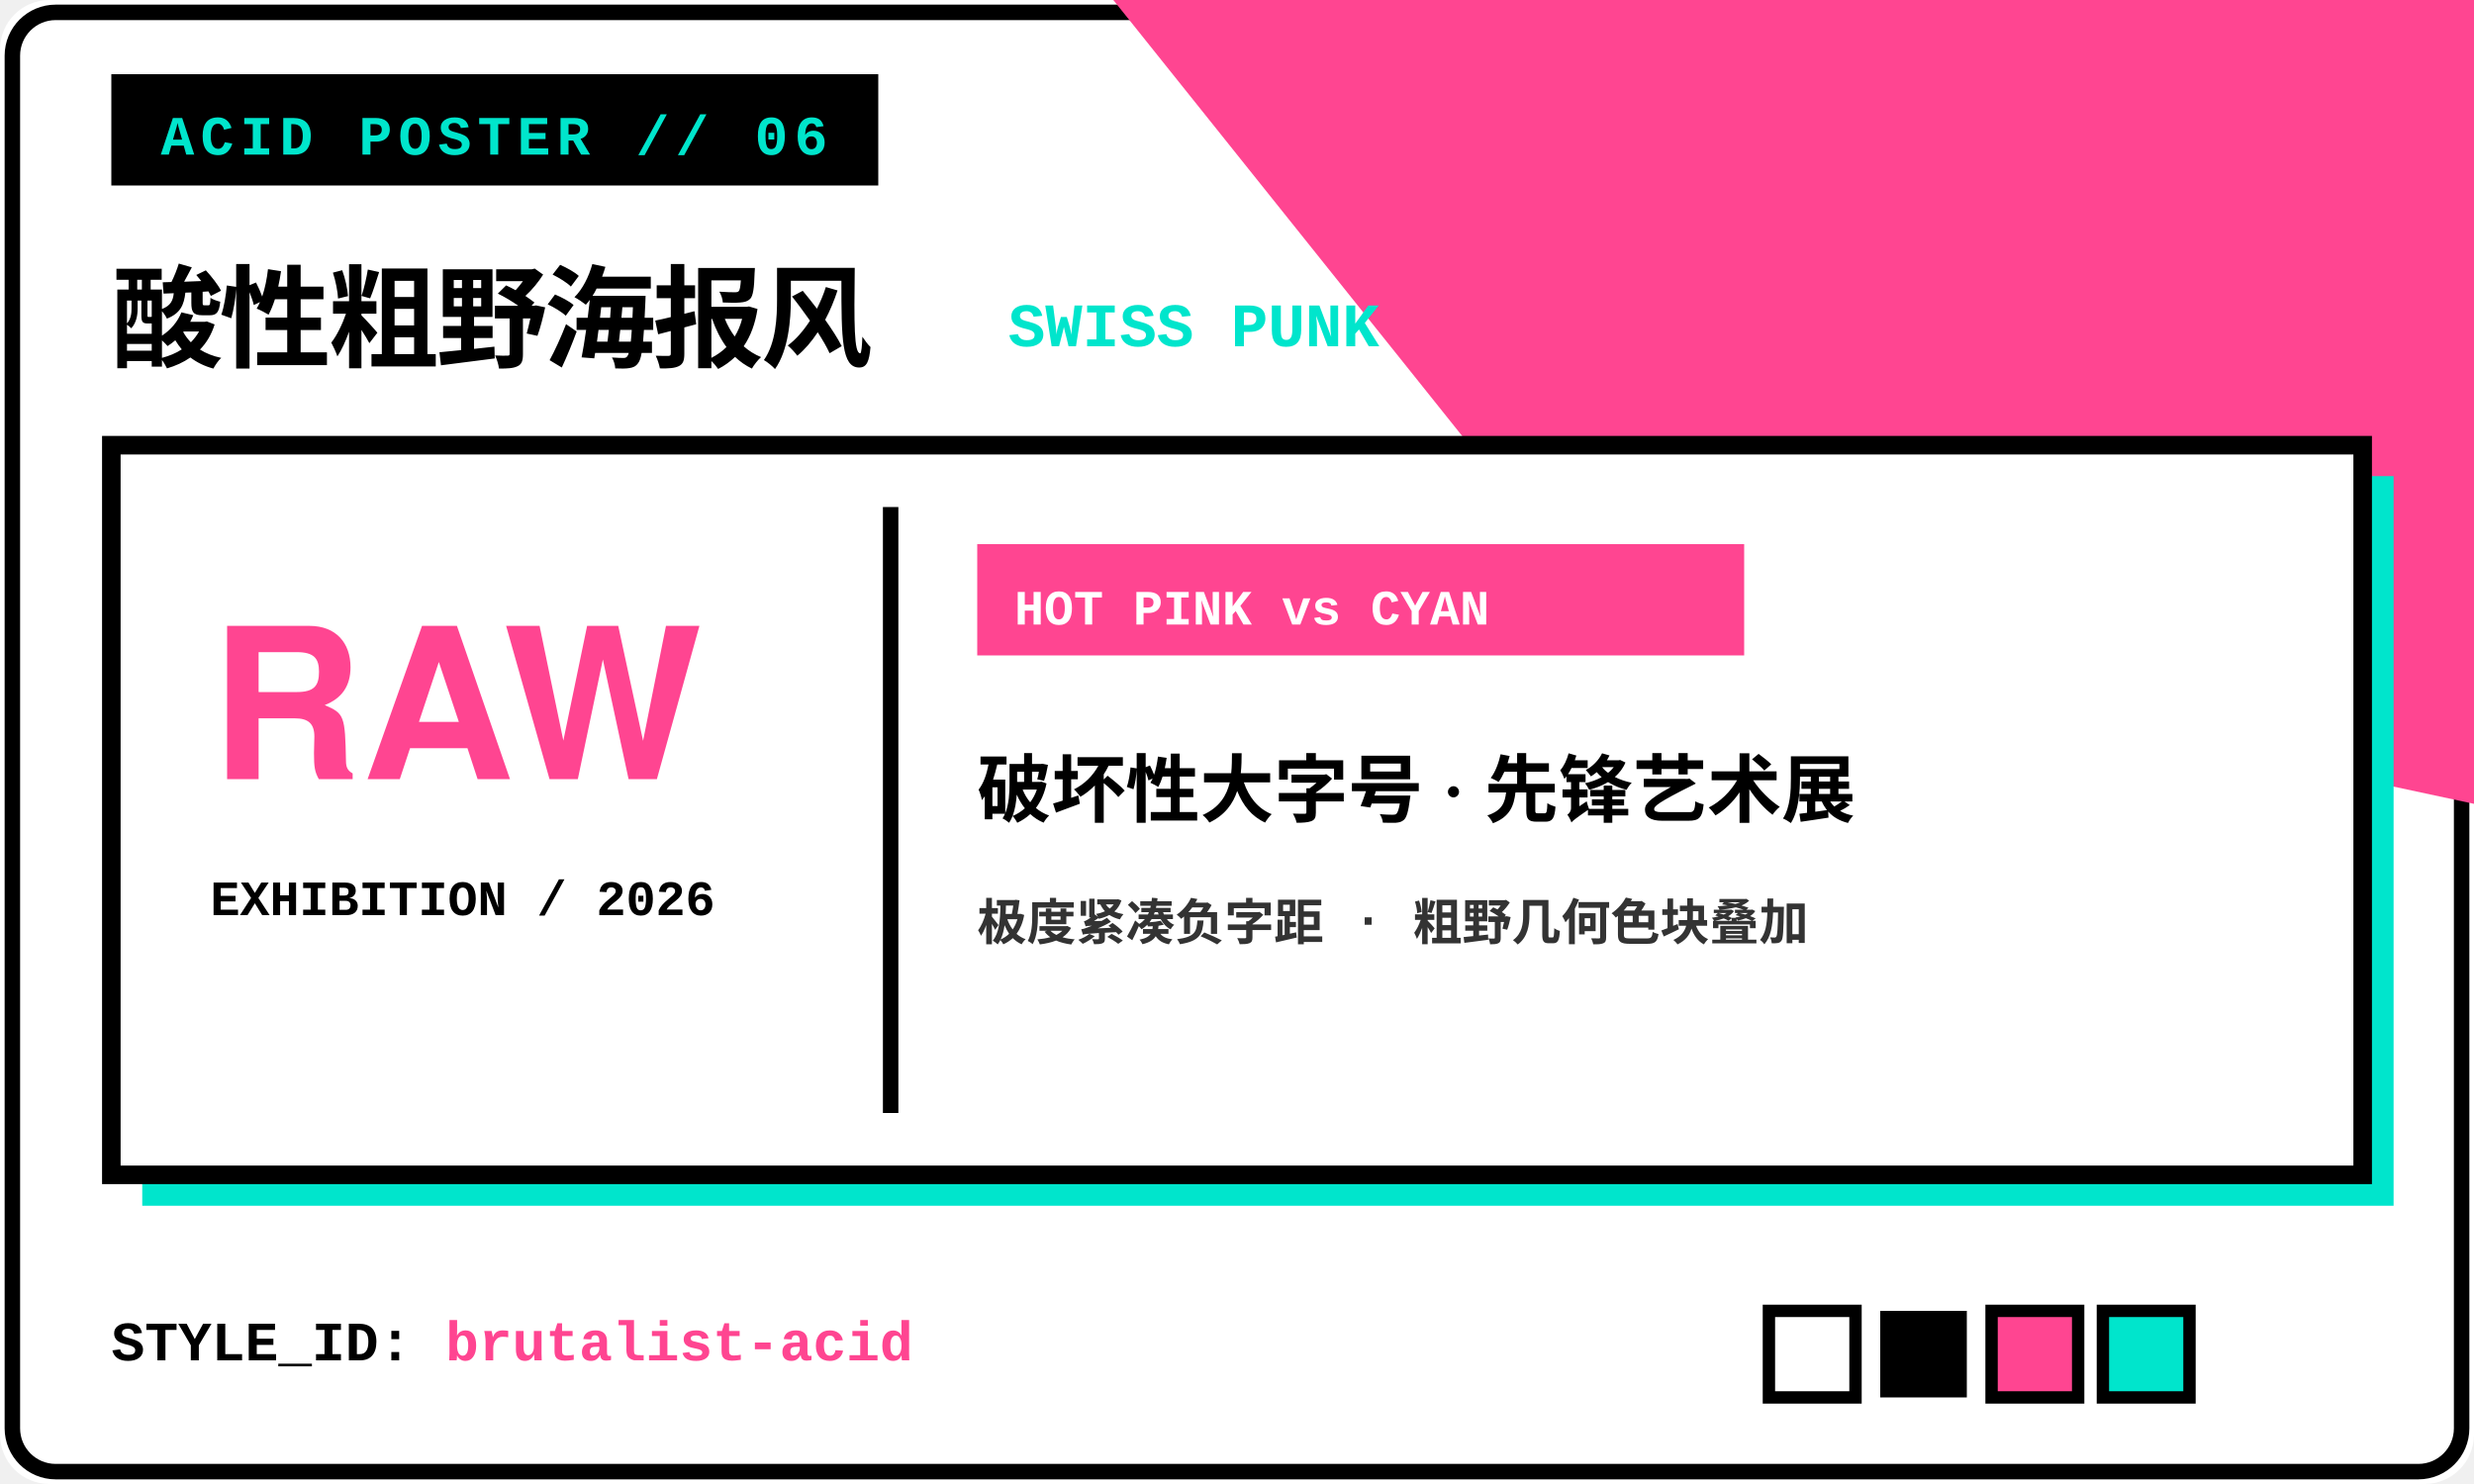
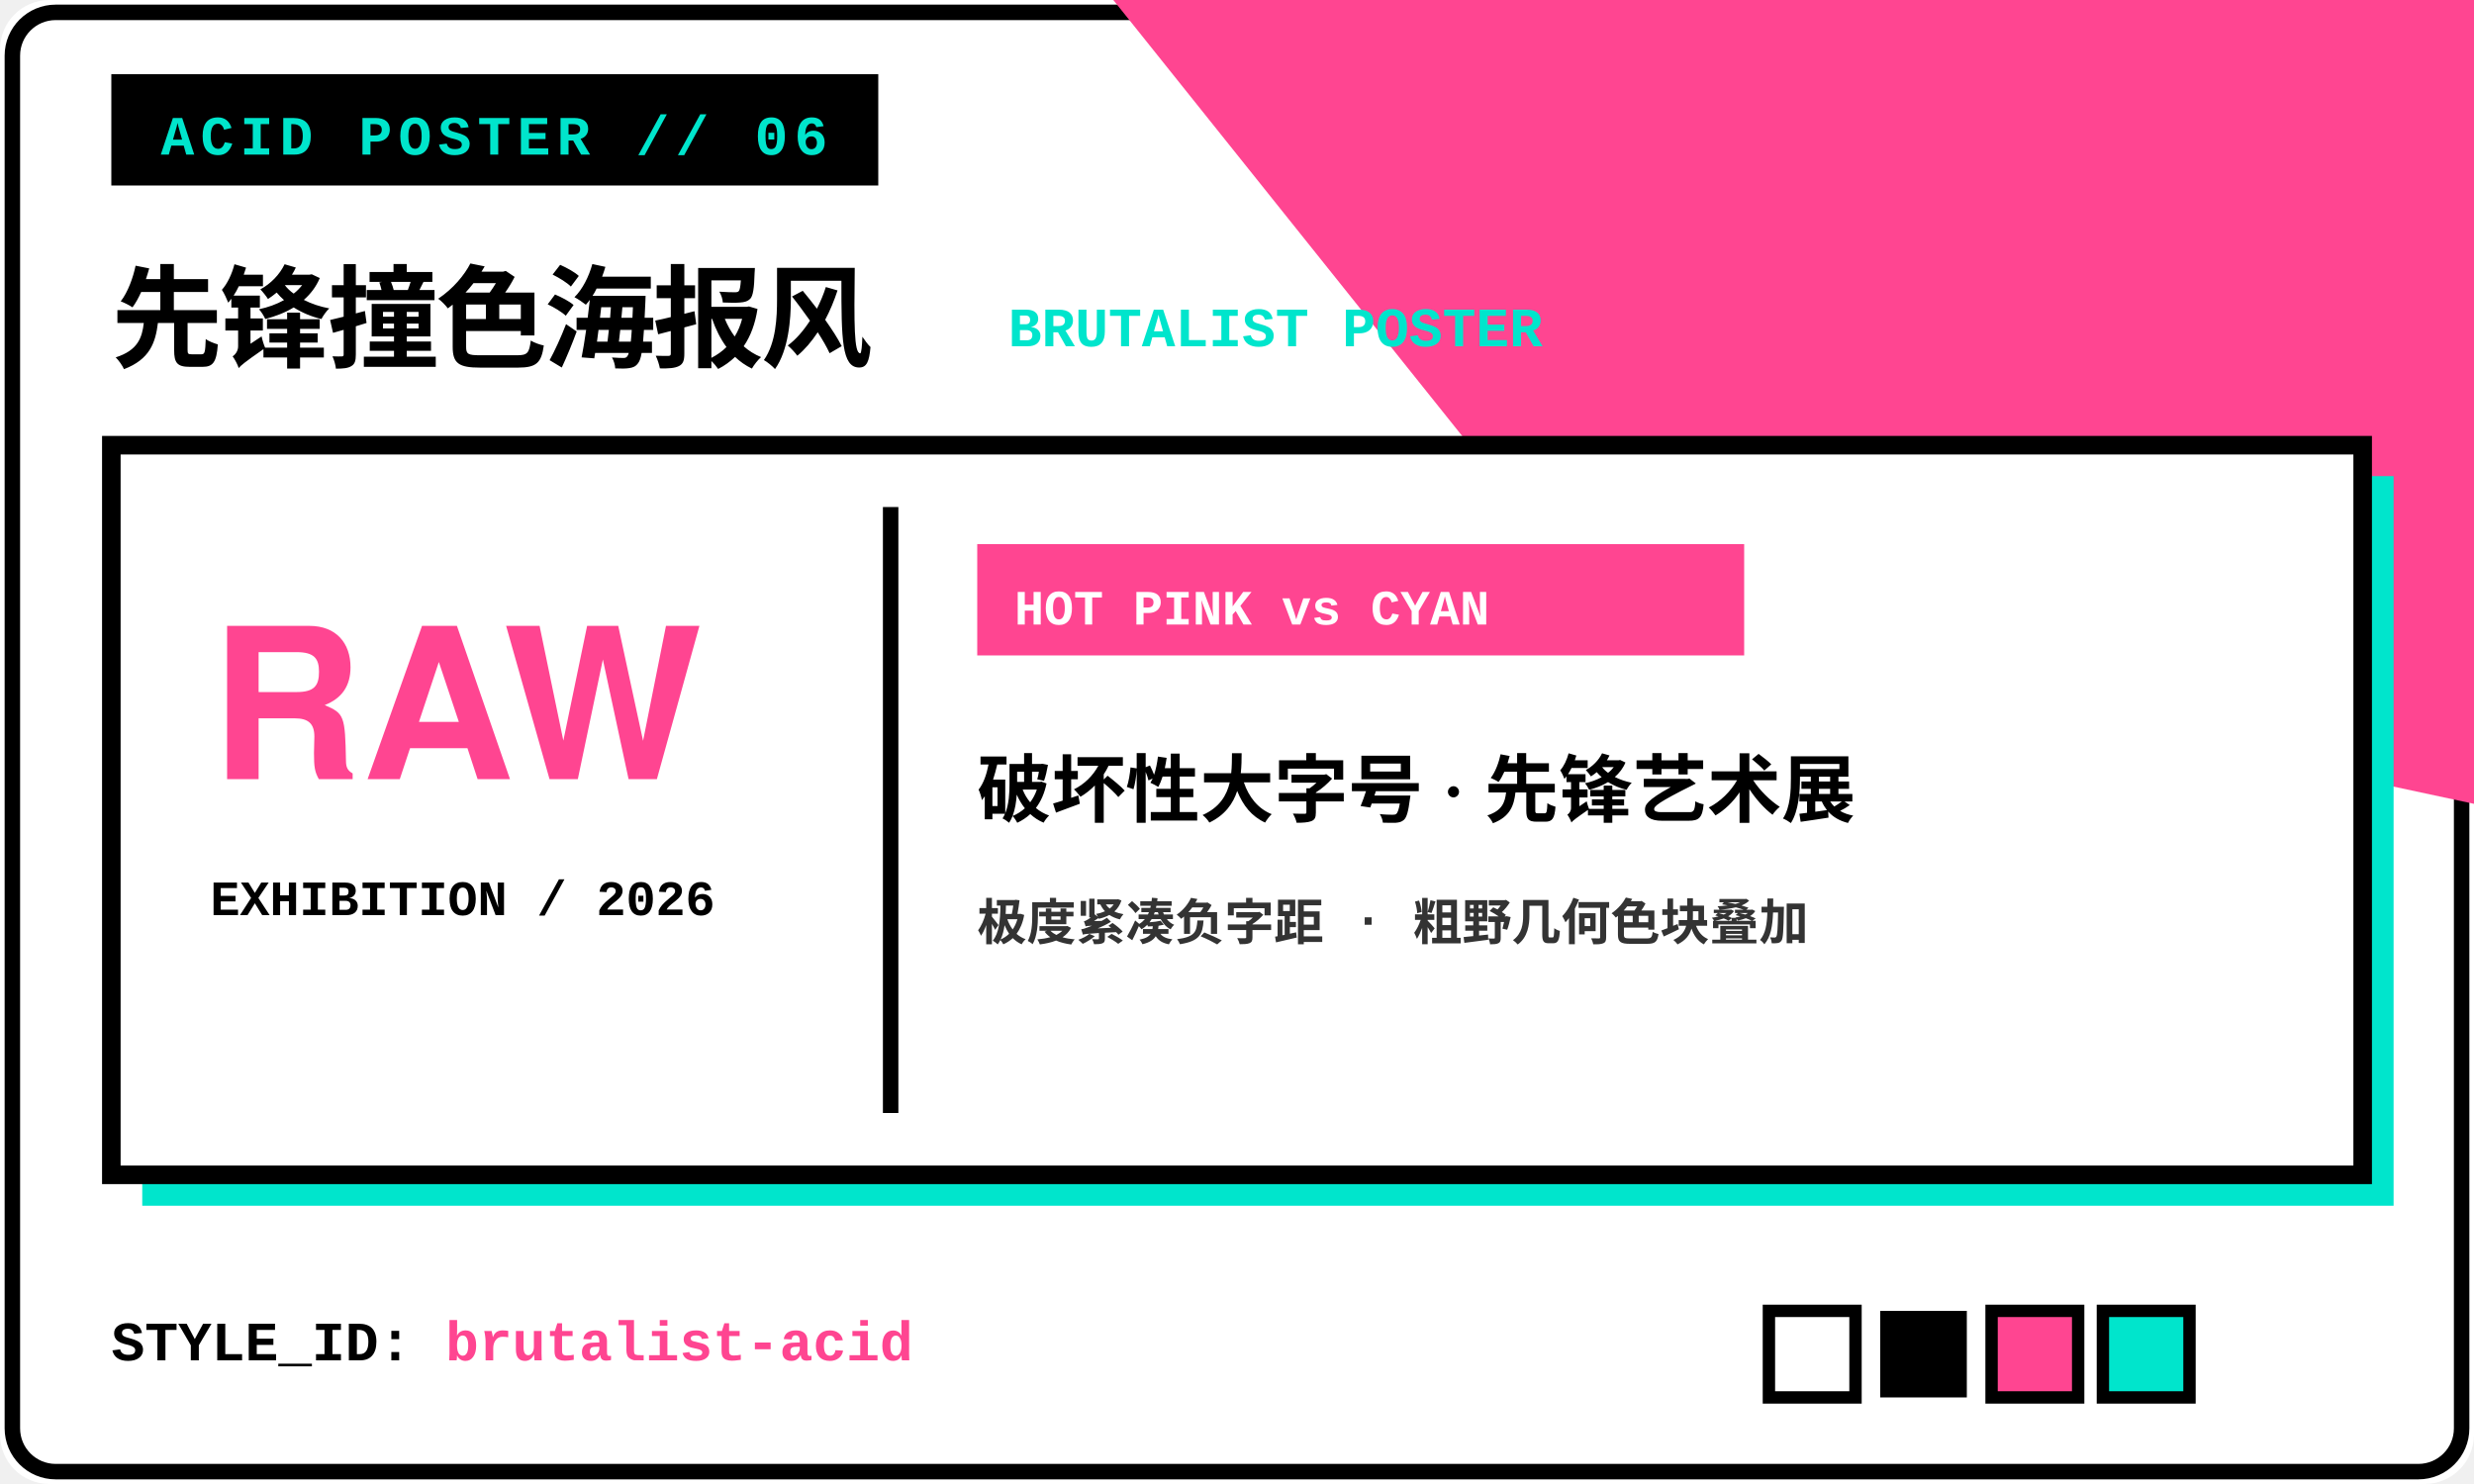
<svg xmlns="http://www.w3.org/2000/svg" viewBox="0 0 400 240" width="400" height="240">
  <style>
    .mono { font-family: "Courier New", "IBM Plex Mono", Consolas, monospace; }
    .sans { font-family: "Impact", "Arial Black", "Helvetica Neue", "PingFang SC", sans-serif; }
  </style>
  <rect width="400" height="240" fill="#FFFFFF" rx="8" />
  <rect width="396" height="236" x="2" y="2" fill="none" stroke="#000000" stroke-width="2.5" rx="7" />
  <polygon points="180,0 400,0 400,130 260,100" fill="#FF4591" />
  <g transform="translate(18, 12)">
    <rect width="124" height="18" fill="#000000" />
    <text class="mono" font-size="9" font-weight="900" fill="#00E5CC" x="8" y="13" letter-spacing="1">ACID POSTER // 06</text>
  </g>
  <g transform="translate(18, 58)">
-     <text class="sans" font-size="18" font-weight="900" fill="#000000" letter-spacing="-0.5" x="0" y="0">酸性粗野海报风</text>
-     <text class="mono" font-size="10" font-weight="900" fill="#00E5CC" x="145" y="-2">SWISS PUNK</text>
+     <text class="sans" font-size="18" font-weight="900" fill="#000000" letter-spacing="-0.5" x="0" y="0">先锋撞色海报风</text>
+     <text class="mono" font-size="9" font-weight="900" fill="#00E5CC" x="145" y="-2">BRUTALIST POSTER</text>
  </g>
  <g transform="translate(18, 72)">
    <rect x="5" y="5" width="364" height="118" fill="#00E5CC" />
    <rect width="364" height="118" fill="#FFFFFF" stroke="#000000" stroke-width="3" />
    <g transform="translate(16, 16)">
      <text class="sans" font-size="34" font-weight="900" fill="#FF4591" x="0" y="38">RAW</text>
      <text class="mono" font-size="8" font-weight="700" fill="#000000" x="0" y="60">EXHIBITION / 2026</text>
    </g>
    <line x1="126" y1="10" x2="126" y2="108" stroke="#000000" stroke-width="2.5" />
    <g transform="translate(140, 16)">
      <rect width="124" height="18" fill="#FF4591" />
      <text class="mono" font-size="8" font-weight="900" fill="#FFFFFF" x="6" y="13">HOT PINK vs CYAN</text>
      <text class="sans" font-size="12" font-weight="900" fill="#000000" x="0" y="44">破坏性大字号 · 先锋艺术展</text>
      <text class="mono" font-size="8" font-weight="700" fill="#333333" x="0" y="64">极度紧凑负字距 · 粗野几何色块叠加</text>
    </g>
  </g>
  <g transform="translate(18, 220)">
    <text class="mono" font-size="9" font-weight="900" fill="#000000" x="0" y="0">STYLE_ID: <tspan fill="#FF4591">brutalist-acid</tspan>
    </text>
    <g transform="translate(268, -8)">
      <rect x="0" y="0" width="14" height="14" fill="#FFFFFF" stroke="#000" stroke-width="2" />
      <rect x="18" y="0" width="14" height="14" fill="#000000" />
      <rect x="36" y="0" width="14" height="14" fill="#FF4591" stroke="#000" stroke-width="2" />
      <rect x="54" y="0" width="14" height="14" fill="#00E5CC" stroke="#000" stroke-width="2" />
    </g>
  </g>
</svg>
